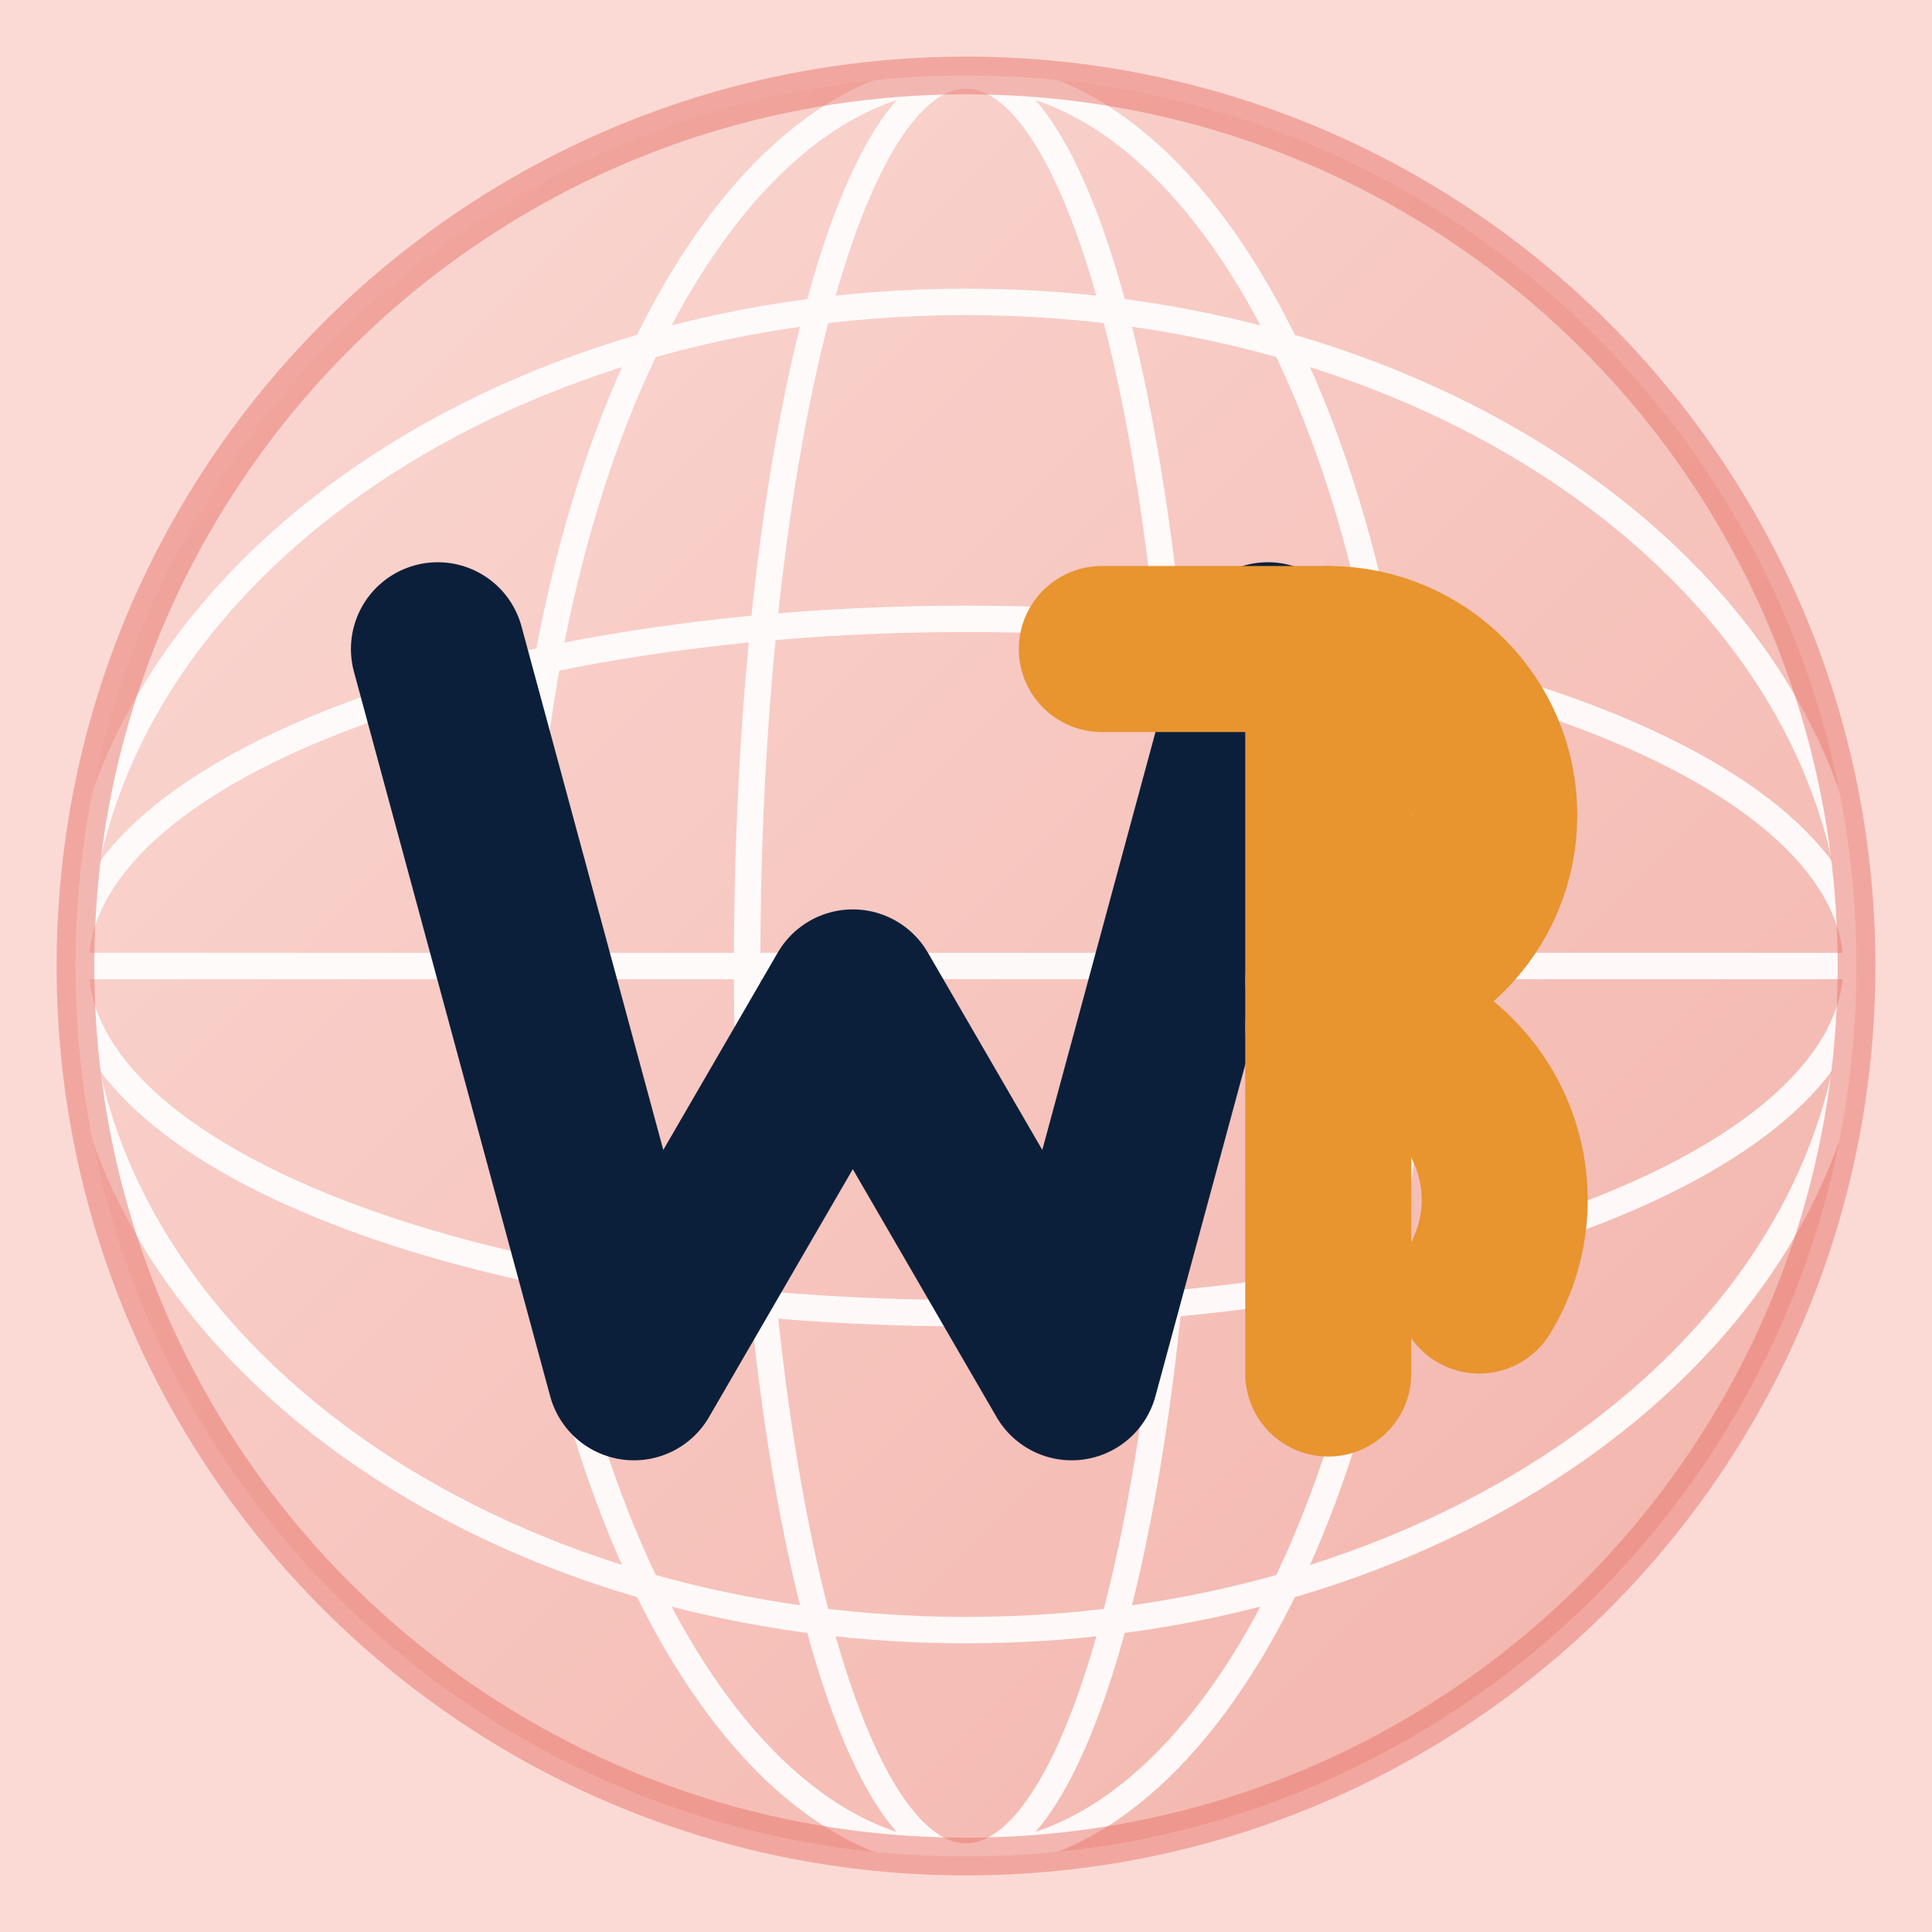
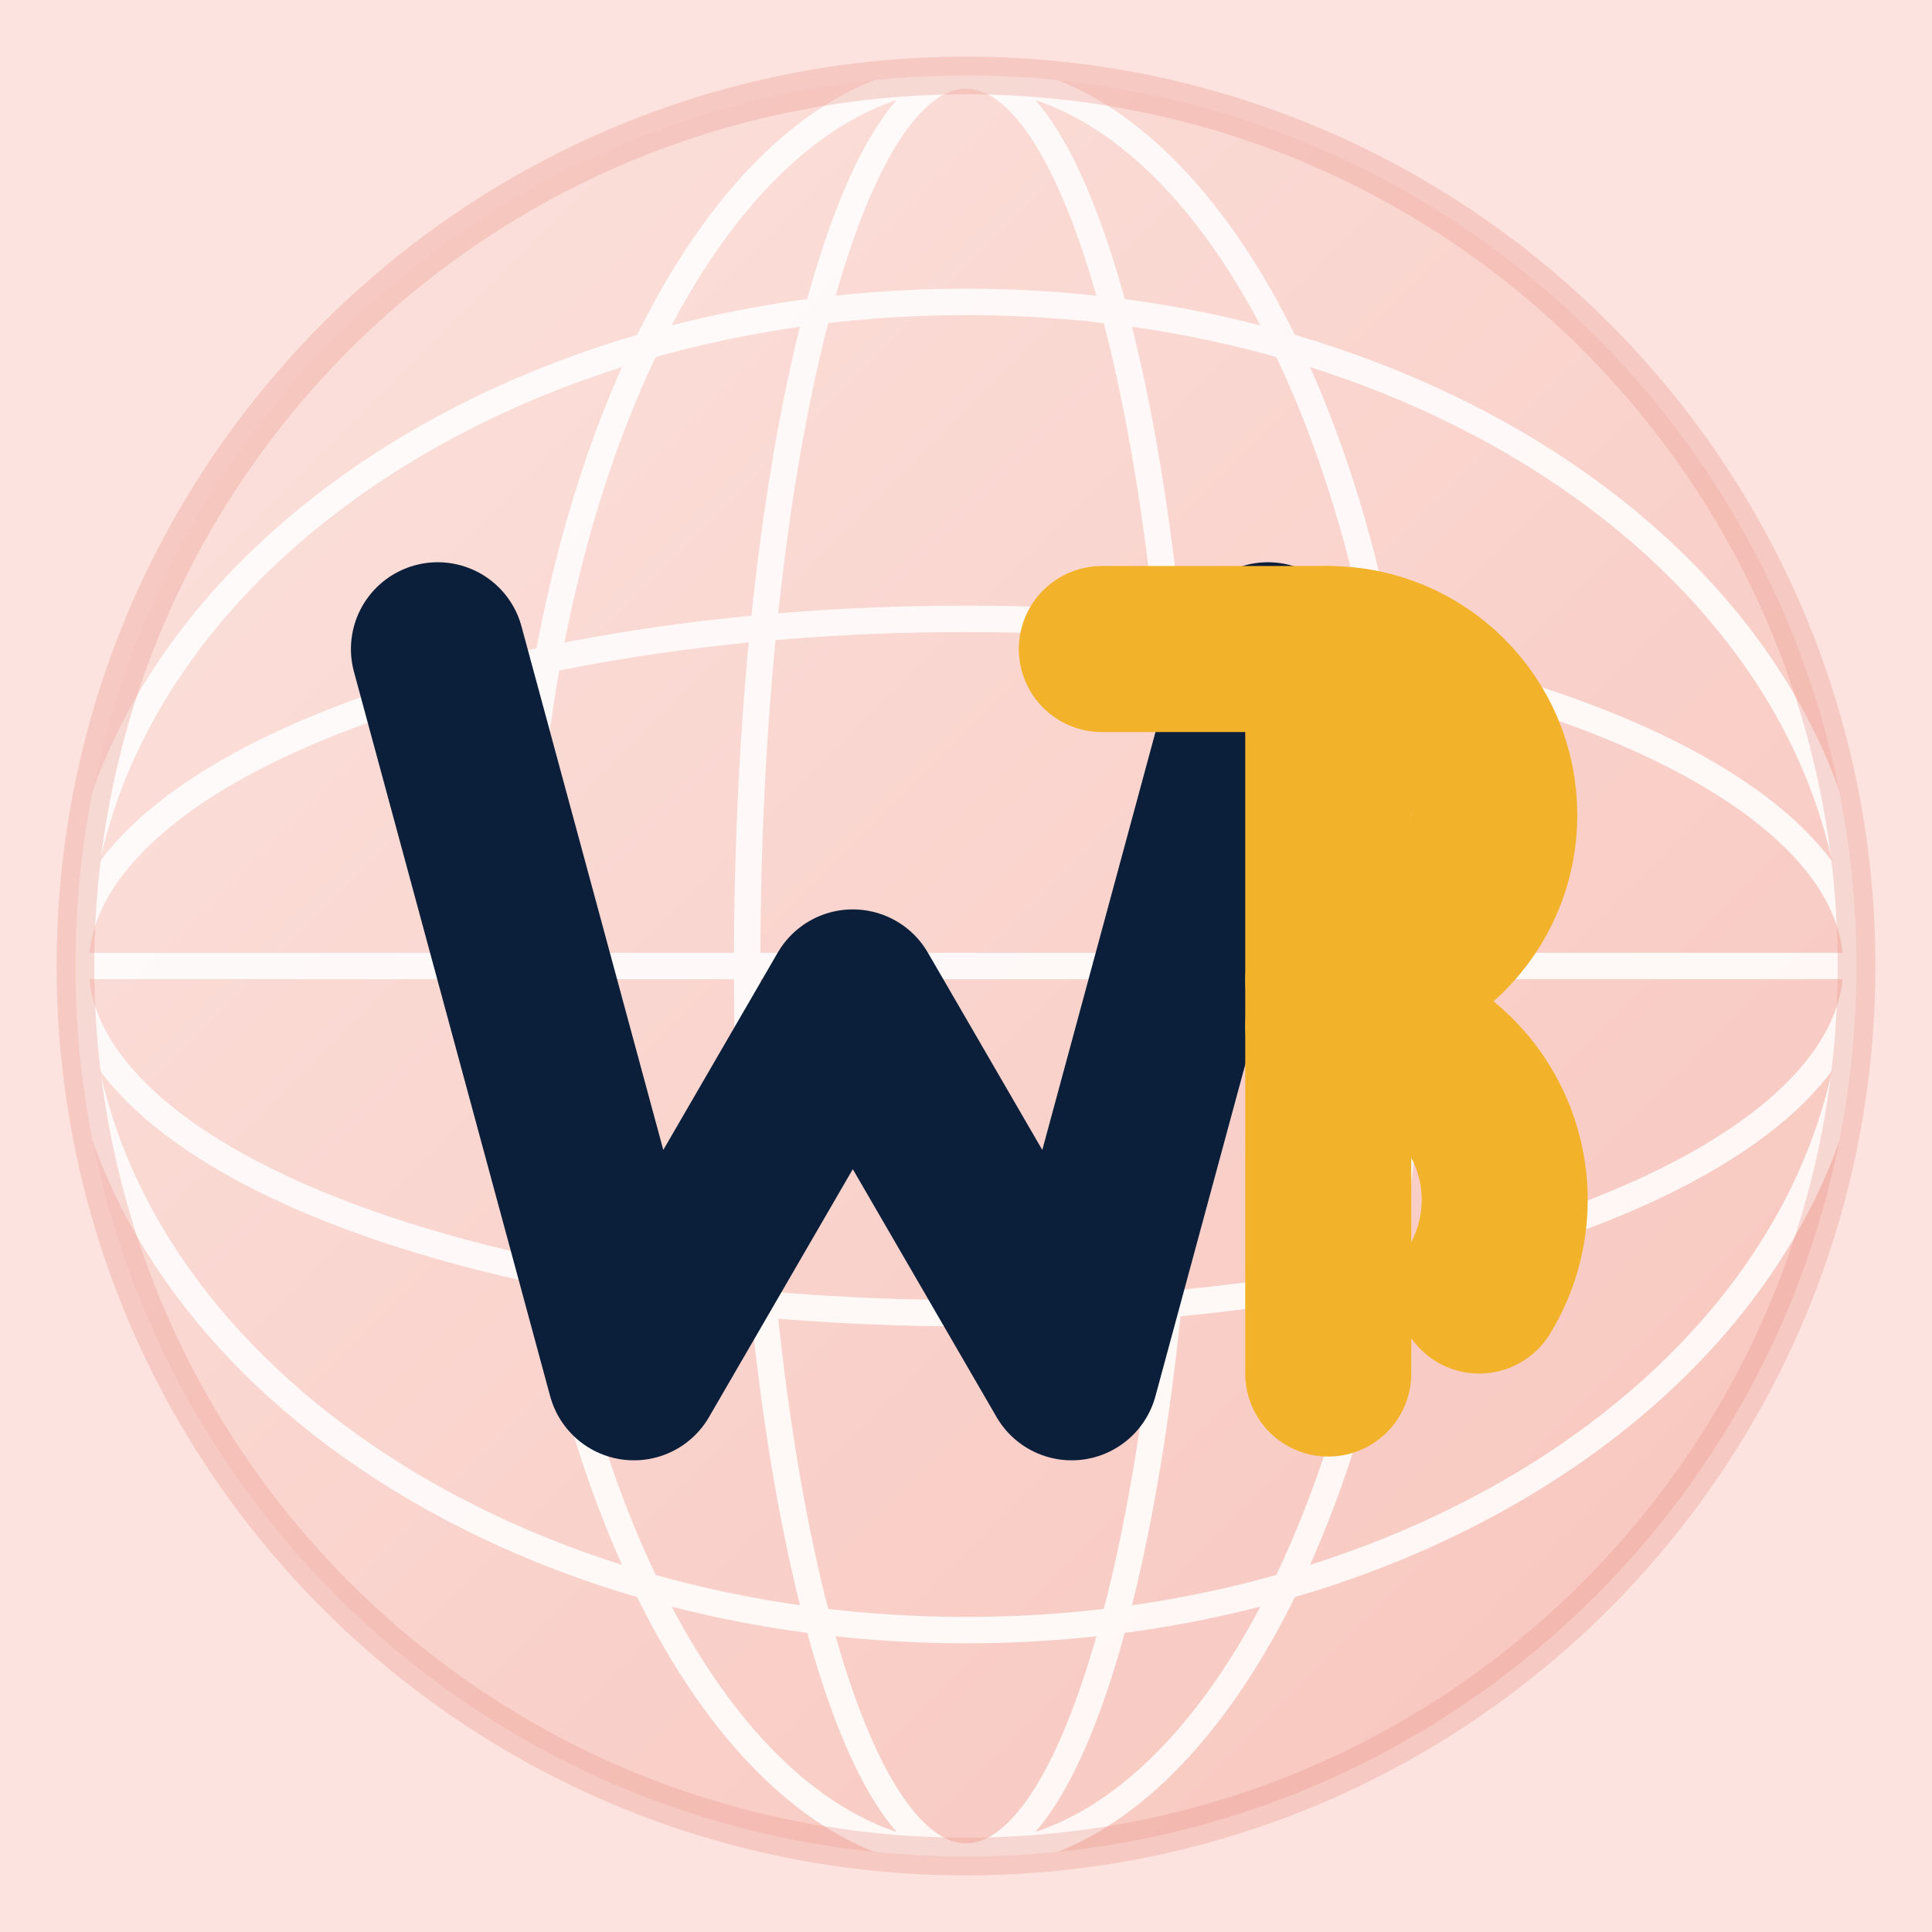
<svg xmlns="http://www.w3.org/2000/svg" viewBox="0 0 512 512" role="img" aria-label="WORKBRIDGE">
  <defs>
    <clipPath id="globe-clip">
      <circle cx="256" cy="256" r="236" />
    </clipPath>
    <linearGradient id="coral" x1="0" y1="0" x2="1" y2="1">
-       <stop offset="0" stop-color="#FBDAD5" />
-       <stop offset="1" stop-color="#F2B2A9" />
+       <stop offset="0" stop-color="#FCE3DF" />
+       <stop offset="1" stop-color="#F7C4BB" />
    </linearGradient>
  </defs>
-   <rect width="512" height="512" fill="#FBDAD5" />
+   <rect width="512" height="512" fill="#FCE3DF" />
  <circle cx="256" cy="256" r="236" fill="url(#coral)" />
-   <g clip-path="url(#globe-clip)" fill="none" stroke="#ffffff" stroke-width="7" opacity="0.9">
+   <g clip-path="url(#globe-clip)" fill="none" stroke="#ffffff" stroke-width="7" opacity="0.85">
    <ellipse cx="256" cy="256" rx="118" ry="236" />
    <ellipse cx="256" cy="256" rx="58" ry="236" />
    <line x1="20" y1="256" x2="492" y2="256" />
    <ellipse cx="256" cy="256" rx="236" ry="92" />
    <ellipse cx="256" cy="256" rx="236" ry="176" />
  </g>
-   <circle cx="256" cy="256" r="236" fill="none" stroke="#E8746A" stroke-width="10" opacity="0.5" />
+   <circle cx="256" cy="256" r="236" fill="none" stroke="#EC9C8F" stroke-width="10" opacity="0.35" />
  <path d="M116 172 L168 364 L226 264 L284 364 L336 172" fill="none" stroke="#0B1F3A" stroke-width="46" stroke-linecap="round" stroke-linejoin="round" />
-   <path d="M292 172 H352 A44 44 0 0 1 352 260" fill="none" stroke="#E8942F" stroke-width="44" stroke-linecap="round" stroke-linejoin="round" />
-   <path d="M352 172 V364" fill="none" stroke="#E8942F" stroke-width="44" stroke-linecap="round" />
-   <path d="M352 272 A46 46 0 0 1 392 342" fill="none" stroke="#E8942F" stroke-width="44" stroke-linecap="round" />
+   <path d="M292 172 H352 A44 44 0 0 1 352 260" fill="none" stroke="#F2B32B" stroke-width="44" stroke-linecap="round" stroke-linejoin="round" />
+   <path d="M352 172 V364" fill="none" stroke="#F2B32B" stroke-width="44" stroke-linecap="round" />
+   <path d="M352 272 A46 46 0 0 1 392 342" fill="none" stroke="#F2B32B" stroke-width="44" stroke-linecap="round" />
</svg>
